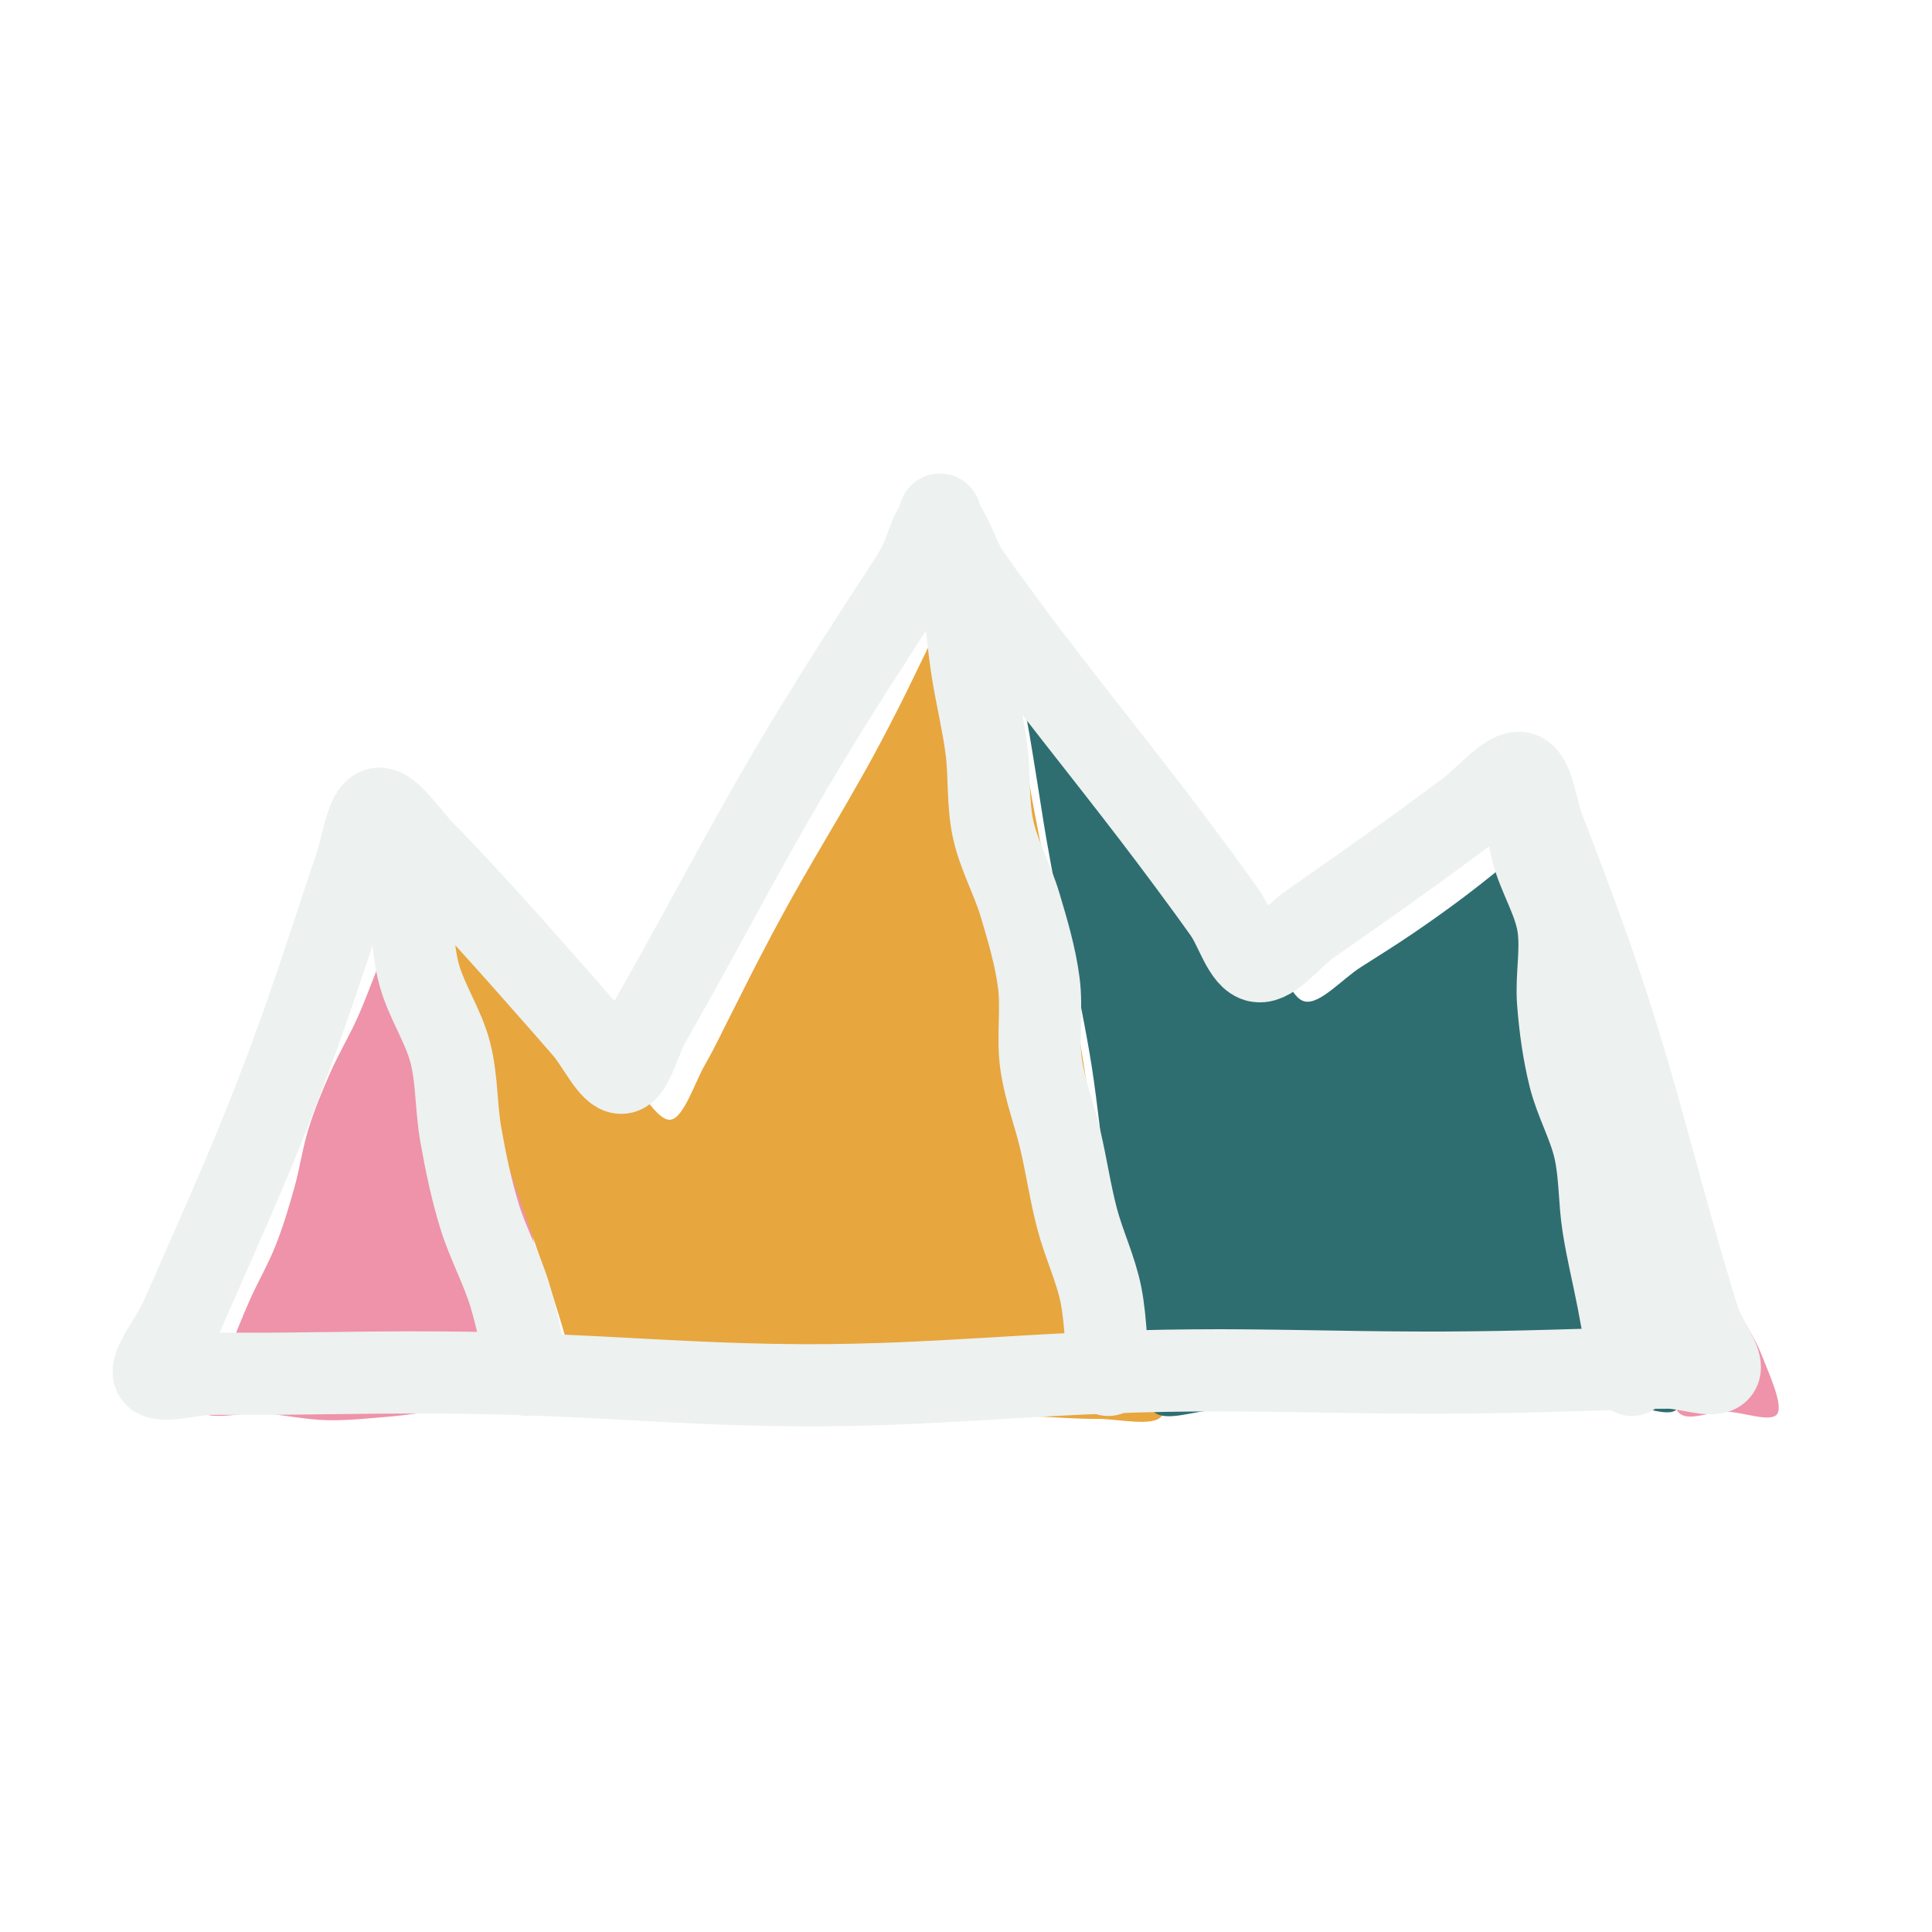
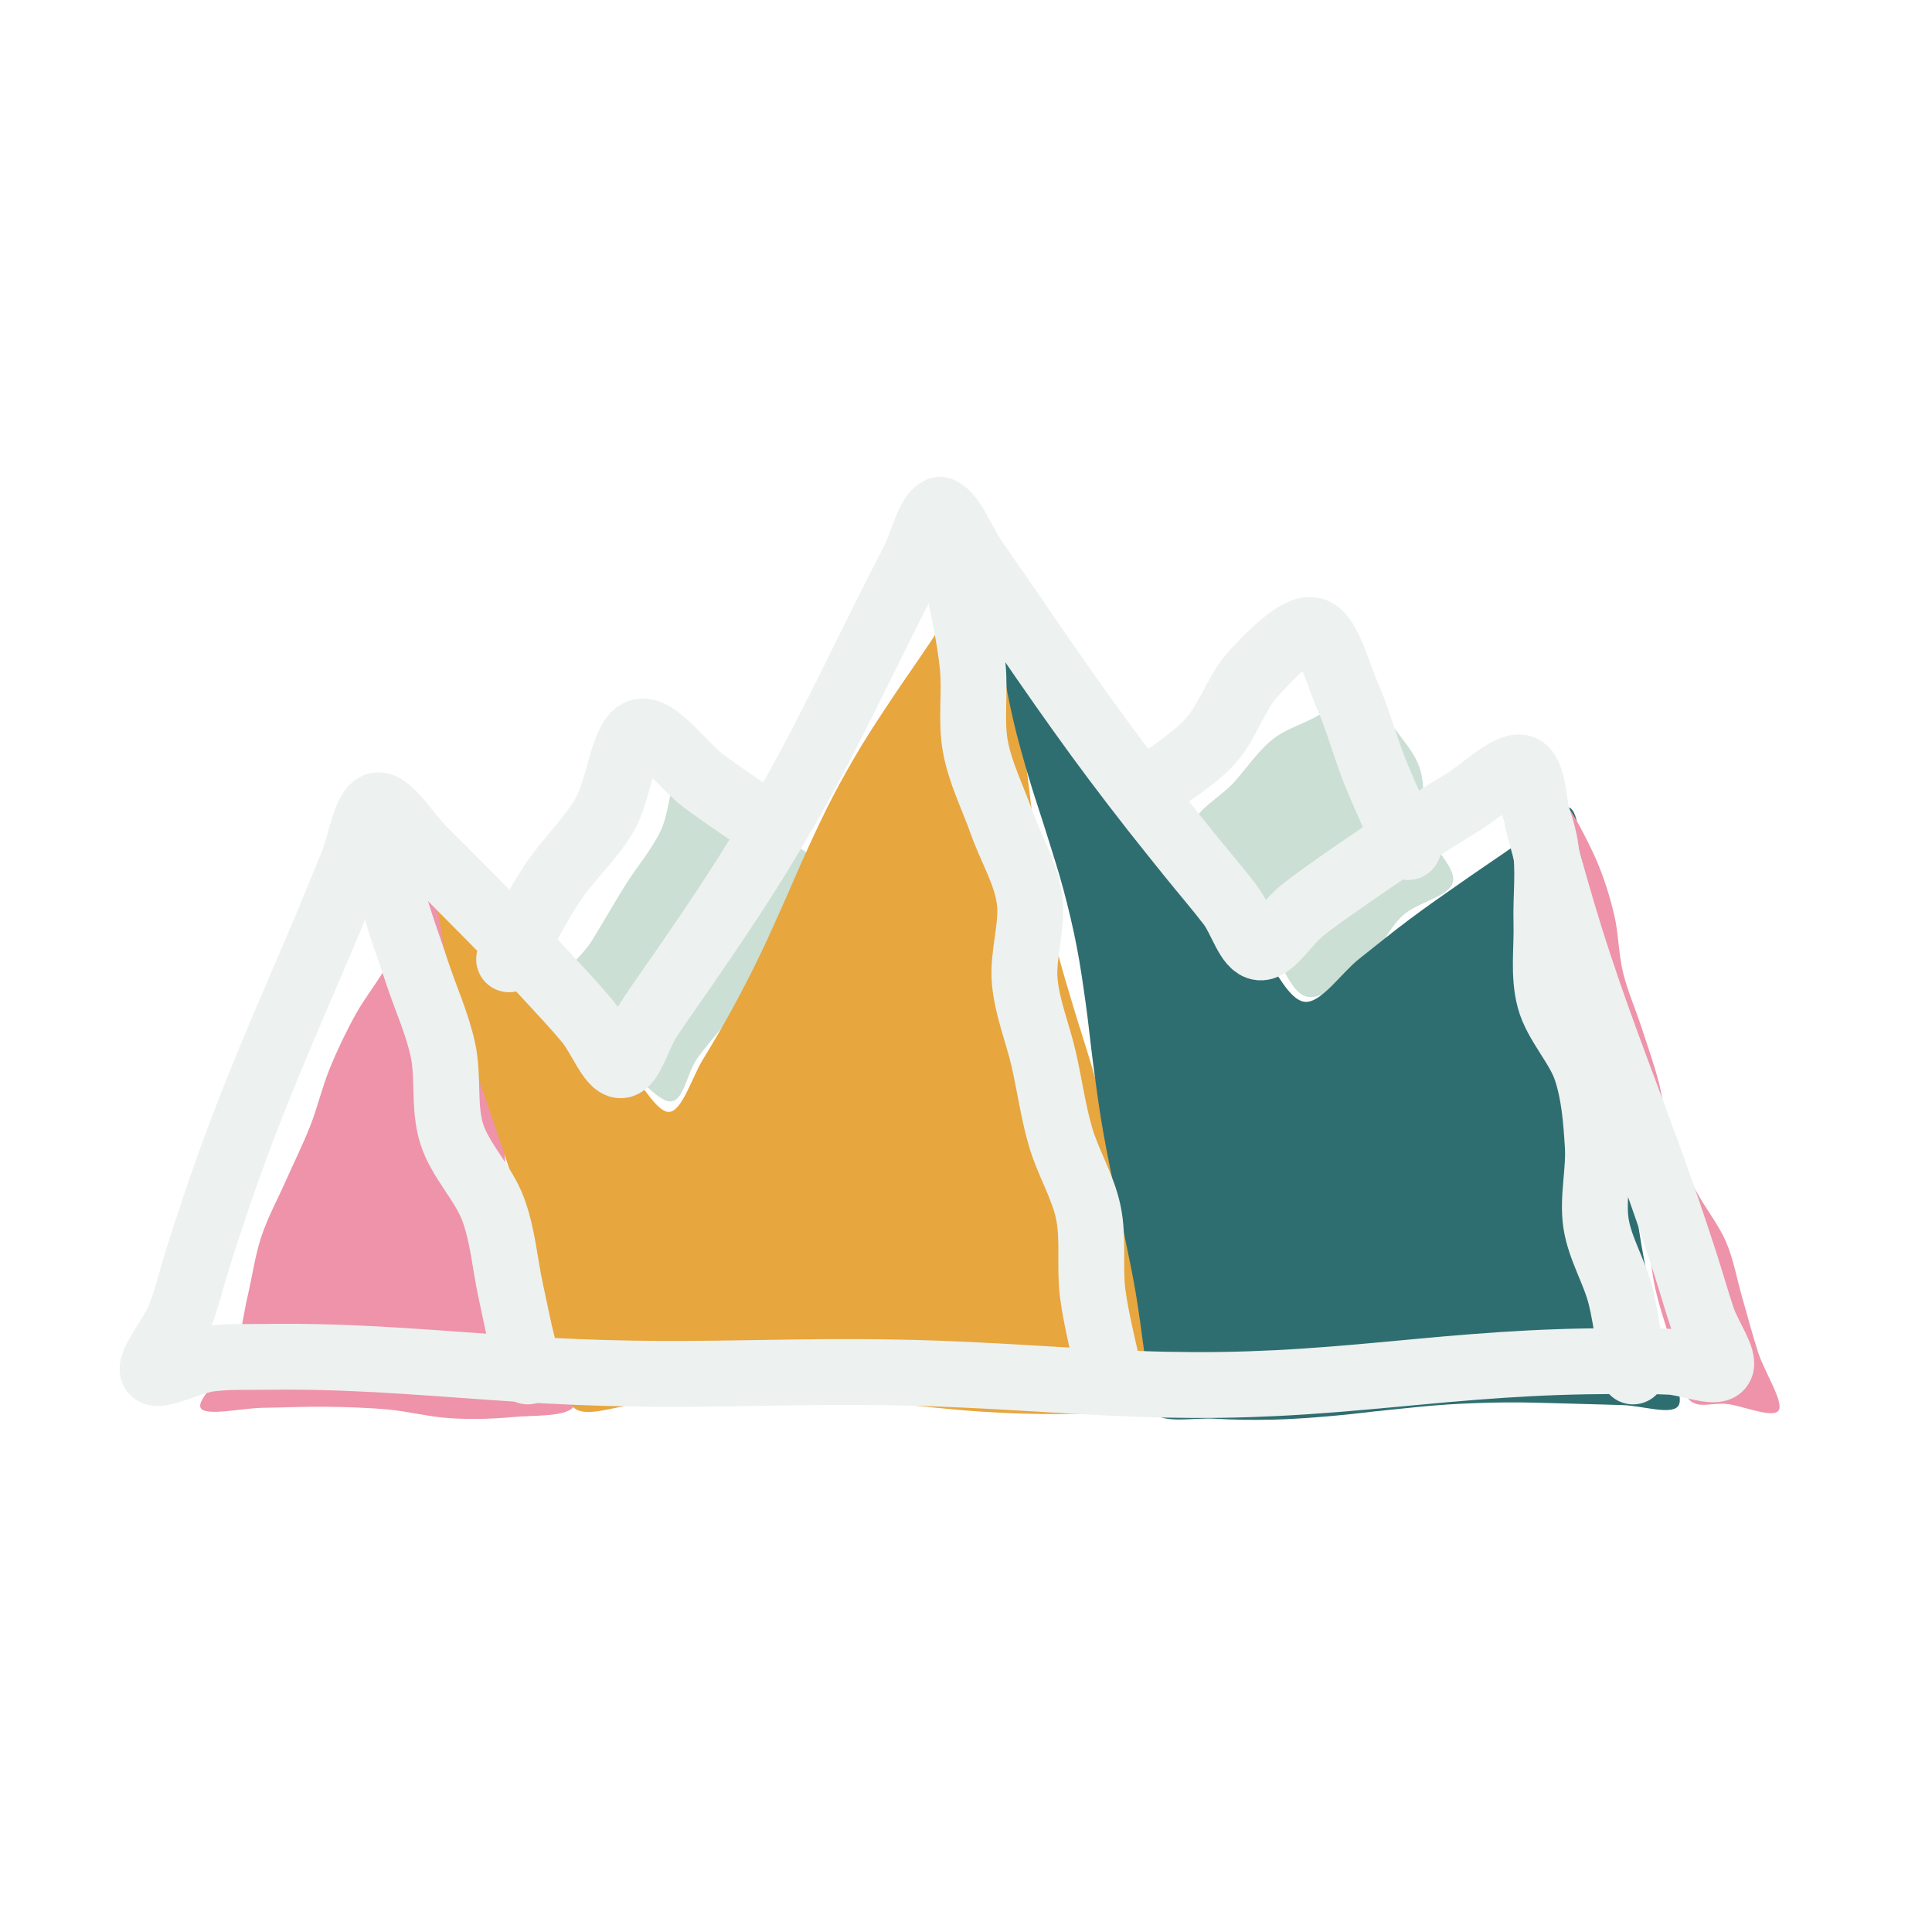
<svg xmlns="http://www.w3.org/2000/svg" viewBox="0 0 64 64" width="64" height="64" role="img" aria-label="Foothills Labs">
-   <g transform="translate(0.16 -0.30) scale(0.121)">
-     <path d="M 40.96 378.88 C 39.23 376.26 45.49 368.81 47.67 363.75 C 49.84 358.68 51.78 353.51 54.03 348.47 C 56.27 343.43 59.08 338.62 61.12 333.49 C 63.16 328.37 64.74 323.06 66.24 317.72 C 67.75 312.39 68.50 306.75 70.15 301.47 C 71.80 296.19 73.91 291.09 76.14 286.04 C 78.36 281.00 81.26 276.21 83.51 271.18 C 85.77 266.14 87.62 260.94 89.68 255.83 C 91.74 250.71 93.75 245.34 95.87 240.48 C 97.99 235.63 101.01 226.59 102.40 226.72 C 103.79 226.85 102.91 236.35 104.18 241.26 C 105.45 246.16 108.11 251.18 110.02 256.15 C 111.93 261.13 114.06 266.04 115.62 271.11 C 117.18 276.18 118.02 281.44 119.37 286.56 C 120.71 291.69 122.12 296.80 123.69 301.86 C 125.26 306.93 127.42 311.84 128.77 316.96 C 130.13 322.08 131.01 327.33 131.81 332.60 C 132.61 337.87 132.63 343.35 133.58 348.58 C 134.53 353.81 135.94 358.99 137.51 363.99 C 139.08 368.99 144.86 376.16 142.99 378.57 C 141.12 380.97 131.92 378.43 126.29 378.42 C 120.67 378.40 114.92 378.14 109.23 378.46 C 103.54 378.78 97.85 379.85 92.16 380.32 C 86.47 380.79 80.78 381.42 75.09 381.28 C 69.40 381.14 63.72 379.87 58.03 379.47 C 52.34 379.07 42.69 381.50 40.96 378.88 Z" fill="#EE93A9" stroke="none" transform="translate(13 10)" />
-     <path d="M 102.40 225.28 C 103.88 224.49 110.82 232.30 114.73 236.08 C 118.64 239.86 122.25 243.93 125.88 247.98 C 129.51 252.02 133.03 256.17 136.50 260.36 C 139.97 264.55 143.32 268.86 146.72 273.12 C 150.11 277.38 153.15 281.60 156.89 285.92 C 160.64 290.24 165.55 299.34 169.18 299.03 C 172.81 298.71 175.85 288.89 178.66 284.01 C 181.47 279.13 183.59 274.50 186.03 269.74 C 188.47 264.97 190.82 260.15 193.29 255.40 C 195.75 250.65 198.25 245.92 200.83 241.23 C 203.41 236.54 206.09 231.91 208.76 227.28 C 211.44 222.64 214.20 218.06 216.87 213.43 C 219.54 208.79 222.22 204.15 224.77 199.45 C 227.33 194.75 229.79 190.00 232.21 185.22 C 234.62 180.44 236.91 175.59 239.27 170.77 C 241.62 165.96 243.48 161.30 246.33 156.33 C 249.19 151.36 253.92 140.56 256.38 140.95 C 258.84 141.34 259.96 153.07 261.08 158.67 C 262.21 164.27 262.48 169.26 263.14 174.57 C 263.80 179.87 264.36 185.20 265.07 190.49 C 265.77 195.79 266.51 201.08 267.38 206.34 C 268.25 211.61 269.26 216.84 270.30 222.07 C 271.34 227.30 272.53 232.51 273.64 237.72 C 274.75 242.94 275.92 248.15 276.97 253.37 C 278.01 258.60 279.00 263.84 279.93 269.10 C 280.85 274.35 281.65 279.63 282.51 284.89 C 283.37 290.16 284.14 295.44 285.07 300.70 C 285.99 305.95 286.95 311.20 288.06 316.41 C 289.18 321.63 290.44 326.82 291.76 331.99 C 293.09 337.17 294.59 342.31 296.01 347.46 C 297.44 352.62 299.03 357.47 300.31 362.92 C 301.59 368.38 306.04 377.19 303.69 380.19 C 301.34 383.19 291.77 380.91 286.21 380.93 C 280.65 380.95 275.63 380.54 270.34 380.31 C 265.05 380.08 259.75 379.75 254.46 379.56 C 249.17 379.36 243.88 379.20 238.59 379.13 C 233.30 379.06 228.01 379.11 222.72 379.16 C 217.43 379.20 212.14 379.35 206.85 379.38 C 201.56 379.42 196.27 379.46 190.98 379.37 C 185.69 379.27 180.39 379.07 175.10 378.82 C 169.81 378.56 164.32 378.09 159.23 377.83 C 154.15 377.58 147.52 379.77 144.59 377.28 C 141.65 374.79 142.86 367.83 141.62 362.89 C 140.38 357.95 138.74 352.69 137.15 347.63 C 135.55 342.57 133.77 337.56 132.05 332.54 C 130.33 327.51 128.51 322.52 126.83 317.48 C 125.15 312.44 123.50 307.40 121.99 302.32 C 120.47 297.24 119.09 292.12 117.74 287.00 C 116.40 281.87 115.19 276.71 113.91 271.57 C 112.63 266.43 111.40 261.27 110.06 256.14 C 108.72 251.02 107.13 245.95 105.86 240.81 C 104.58 235.67 100.92 226.07 102.40 225.28 Z" fill="#E7A63E" stroke="none" transform="translate(13 10)" />
-     <path d="M 256.00 143.36 C 257.29 142.84 263.77 151.53 267.29 155.87 C 270.81 160.21 273.95 164.82 277.11 169.41 C 280.28 174.00 283.26 178.73 286.28 183.42 C 289.31 188.11 292.22 192.89 295.25 197.57 C 298.29 202.25 301.35 206.92 304.50 211.52 C 307.66 216.12 310.93 220.64 314.19 225.16 C 317.45 229.69 320.81 234.15 324.05 238.69 C 327.29 243.23 330.47 247.74 333.62 252.41 C 336.78 257.07 338.87 265.86 342.98 266.66 C 347.09 267.47 353.25 260.41 358.26 257.24 C 363.27 254.07 368.21 250.96 373.06 247.65 C 377.91 244.34 382.69 240.92 387.37 237.37 C 392.05 233.82 396.60 230.08 401.16 226.37 C 405.72 222.65 411.78 214.26 414.71 215.07 C 417.63 215.88 417.49 225.83 418.71 231.25 C 419.93 236.67 421.01 242.13 422.02 247.59 C 423.04 253.05 423.87 258.55 424.80 264.03 C 425.73 269.51 426.58 275.00 427.58 280.47 C 428.58 285.93 429.66 291.39 430.79 296.83 C 431.93 302.27 433.22 307.68 434.40 313.11 C 435.59 318.54 436.85 323.96 437.91 329.41 C 438.97 334.87 439.94 340.34 440.76 345.84 C 441.58 351.34 442.17 357.00 442.83 362.41 C 443.48 367.82 446.93 375.89 444.71 378.30 C 442.49 380.72 434.70 377.17 429.51 376.90 C 424.32 376.63 418.89 376.64 413.58 376.71 C 408.27 376.78 402.96 377.08 397.65 377.32 C 392.34 377.57 387.03 377.95 381.72 378.18 C 376.41 378.41 371.11 378.62 365.80 378.70 C 360.49 378.78 355.18 378.72 349.87 378.68 C 344.56 378.64 339.25 378.47 333.94 378.45 C 328.63 378.43 323.36 378.44 318.01 378.57 C 312.65 378.70 305.22 381.73 301.81 379.21 C 298.39 376.69 298.87 368.69 297.51 363.47 C 296.16 358.26 294.80 353.13 293.66 347.92 C 292.51 342.71 291.50 337.48 290.63 332.21 C 289.77 326.95 289.14 321.64 288.48 316.33 C 287.82 311.03 287.34 305.69 286.69 300.38 C 286.04 295.07 285.39 289.76 284.57 284.49 C 283.74 279.22 282.77 273.98 281.73 268.74 C 280.70 263.51 279.49 258.32 278.37 253.10 C 277.24 247.89 276.05 242.69 275.00 237.46 C 273.95 232.23 272.98 226.98 272.07 221.73 C 271.16 216.47 270.40 211.19 269.54 205.92 C 268.67 200.66 267.88 195.38 266.90 190.14 C 265.91 184.89 264.84 179.67 263.61 174.48 C 262.38 169.28 260.80 164.16 259.53 158.97 C 258.26 153.79 254.71 143.88 256.00 143.36 Z" fill="#2F6E70" stroke="none" transform="translate(13 10)" />
-     <path d="M 414.72 215.04 C 414.68 214.87 417.96 225.03 419.67 229.99 C 421.37 234.96 422.91 239.98 424.96 244.83 C 427.01 249.68 430.00 254.20 431.98 259.07 C 433.97 263.94 435.59 268.93 436.86 274.05 C 438.13 279.16 438.32 284.65 439.58 289.77 C 440.84 294.88 442.72 299.79 444.45 304.75 C 446.17 309.71 448.31 314.52 449.93 319.52 C 451.54 324.52 452.39 329.78 454.14 334.72 C 455.90 339.67 458.17 344.44 460.47 349.20 C 462.76 353.97 465.94 358.25 467.91 363.30 C 469.88 368.35 473.88 376.91 472.27 379.51 C 470.66 382.12 462.75 379.00 458.24 378.94 C 453.73 378.87 447.67 381.90 445.19 379.13 C 442.70 376.36 443.90 367.89 443.31 362.32 C 442.72 356.74 442.76 351.12 441.65 345.67 C 440.54 340.23 438.28 335.00 436.65 329.65 C 435.03 324.30 433.10 319.01 431.90 313.58 C 430.69 308.15 430.44 302.55 429.43 297.08 C 428.43 291.62 427.01 286.23 425.86 280.79 C 424.72 275.35 423.20 269.98 422.54 264.45 C 421.89 258.92 422.38 253.18 421.94 247.61 C 421.50 242.03 421.11 236.46 419.91 231.03 C 418.70 225.60 414.76 215.21 414.72 215.04 Z" fill="#EE93A9" stroke="none" transform="translate(13 10)" />
-     <g fill="none" stroke="#EDF1F0" stroke-width="22.5" stroke-linecap="round" stroke-linejoin="round">
-       <path d="M 40.96 378.88 C 39.57 376.43 45.71 368.90 47.99 363.87 C 50.28 358.85 52.45 353.78 54.67 348.73 C 56.89 343.68 59.13 338.64 61.32 333.57 C 63.51 328.51 65.69 323.44 67.80 318.35 C 69.91 313.25 71.98 308.14 73.97 303.00 C 75.97 297.86 77.90 292.69 79.79 287.50 C 81.67 282.32 83.47 277.10 85.27 271.88 C 87.06 266.66 88.78 261.41 90.53 256.17 C 92.28 250.93 93.82 245.81 95.75 240.44 C 97.69 235.06 98.94 224.67 102.13 223.92 C 105.32 223.16 110.92 231.94 114.92 235.90 C 118.92 239.87 122.45 243.74 126.15 247.72 C 129.85 251.70 133.50 255.73 137.13 259.77 C 140.77 263.81 144.35 267.90 147.95 271.97 C 151.55 276.05 155.23 280.19 158.71 284.23 C 162.20 288.26 165.94 296.43 168.88 296.17 C 171.81 295.92 173.78 287.27 176.33 282.69 C 178.89 278.11 181.60 273.38 184.20 268.70 C 186.80 264.03 189.36 259.33 191.93 254.64 C 194.51 249.94 197.05 245.24 199.64 240.55 C 202.22 235.87 204.80 231.18 207.44 226.53 C 210.08 221.87 212.74 217.23 215.46 212.63 C 218.18 208.02 220.95 203.44 223.76 198.88 C 226.56 194.32 229.42 189.79 232.29 185.27 C 235.17 180.75 238.09 176.25 240.98 171.74 C 243.87 167.23 247.15 162.53 249.66 158.21 C 252.17 153.90 253.76 145.78 256.04 145.85 C 258.33 145.92 260.52 154.25 263.36 158.65 C 266.21 163.05 269.80 167.76 273.10 172.26 C 276.39 176.76 279.75 181.21 283.14 185.65 C 286.52 190.09 289.97 194.48 293.40 198.89 C 296.83 203.29 300.30 207.67 303.73 212.07 C 307.16 216.47 310.60 220.87 313.99 225.31 C 317.38 229.74 320.74 234.19 324.06 238.68 C 327.38 243.16 330.73 247.71 333.91 252.21 C 337.08 256.70 339.26 265.05 343.13 265.62 C 347.00 266.19 352.38 258.98 357.11 255.63 C 361.85 252.28 366.74 248.91 371.54 245.52 C 376.33 242.12 381.12 238.72 385.88 235.28 C 390.64 231.84 395.24 228.39 400.09 224.86 C 404.93 221.33 411.41 213.35 414.94 214.11 C 418.48 214.87 419.29 224.43 421.29 229.44 C 423.28 234.44 425.08 239.24 426.93 244.15 C 428.78 249.07 430.62 253.99 432.39 258.93 C 434.16 263.87 435.88 268.83 437.54 273.81 C 439.19 278.80 440.78 283.80 442.32 288.83 C 443.85 293.85 445.32 298.90 446.76 303.95 C 448.21 309.01 449.59 314.09 450.99 319.16 C 452.39 324.23 453.75 329.31 455.17 334.37 C 456.58 339.44 458.00 344.50 459.48 349.54 C 460.97 354.58 462.45 359.93 464.08 364.62 C 465.71 369.31 470.68 375.62 469.28 377.67 C 467.88 379.72 460.51 376.96 455.68 376.90 C 450.85 376.83 445.44 377.14 440.32 377.27 C 435.20 377.41 430.08 377.59 424.96 377.72 C 419.84 377.86 414.72 378.00 409.60 378.09 C 404.48 378.18 399.36 378.24 394.24 378.26 C 389.12 378.28 384.00 378.25 378.88 378.21 C 373.76 378.17 368.64 378.08 363.52 378.00 C 358.40 377.93 353.28 377.82 348.16 377.76 C 343.04 377.70 337.92 377.63 332.80 377.63 C 327.68 377.64 322.56 377.67 317.44 377.76 C 312.32 377.85 307.20 378.00 302.08 378.20 C 296.96 378.39 291.84 378.65 286.72 378.92 C 281.60 379.19 276.48 379.51 271.36 379.81 C 266.24 380.10 261.12 380.42 256.00 380.68 C 250.88 380.94 245.76 381.20 240.64 381.37 C 235.52 381.54 230.40 381.66 225.28 381.71 C 220.16 381.75 215.04 381.72 209.92 381.63 C 204.80 381.55 199.68 381.37 194.56 381.18 C 189.44 380.98 184.32 380.71 179.20 380.46 C 174.08 380.20 168.96 379.90 163.84 379.65 C 158.72 379.39 153.60 379.13 148.48 378.93 C 143.36 378.73 138.24 378.55 133.12 378.43 C 128.00 378.32 122.88 378.25 117.76 378.22 C 112.64 378.19 107.52 378.22 102.40 378.25 C 97.28 378.29 92.16 378.37 87.04 378.42 C 81.92 378.48 76.80 378.55 71.68 378.58 C 66.56 378.61 61.44 378.54 56.32 378.59 C 51.20 378.64 42.35 381.33 40.96 378.88 Z" />
-       <path d="M 102.40 225.28 C 103.66 228.86 108.11 239.43 109.95 246.77 C 111.79 254.11 111.44 262.04 113.44 269.34 C 115.44 276.64 120.04 283.25 121.94 290.58 C 123.84 297.91 123.52 305.83 124.86 313.30 C 126.19 320.78 127.74 328.20 129.96 335.45 C 132.18 342.69 135.94 349.52 138.17 356.76 C 140.40 364.00 142.50 375.19 143.36 378.88" />
-       <path d="M 256.00 143.36 C 256.97 146.87 260.37 157.33 261.85 164.45 C 263.33 171.57 263.74 178.90 264.88 186.08 C 266.03 193.27 267.77 200.34 268.72 207.56 C 269.66 214.79 269.01 222.33 270.55 229.44 C 272.08 236.55 275.86 243.22 277.94 250.22 C 280.03 257.22 282.11 264.22 283.06 271.45 C 284.02 278.67 282.68 286.34 283.67 293.56 C 284.66 300.78 287.36 307.66 289.01 314.75 C 290.66 321.83 291.70 329.04 293.55 336.09 C 295.40 343.14 298.68 349.90 300.10 357.04 C 301.52 364.17 301.75 375.24 302.08 378.88" />
-       <path d="M 414.72 215.04 C 415.30 218.47 416.44 228.85 418.18 235.59 C 419.93 242.33 424.02 248.63 425.20 255.48 C 426.37 262.32 424.71 269.70 425.23 276.67 C 425.76 283.64 426.70 290.53 428.37 297.28 C 430.04 304.03 433.72 310.41 435.25 317.19 C 436.78 323.97 436.51 331.09 437.58 337.95 C 438.64 344.82 440.33 351.57 441.64 358.39 C 442.95 365.21 444.81 375.47 445.44 378.88" />
+   <g transform="translate(0.11 -0.49) scale(0.1212)">
+     <path d="M 138.24 266.24 C 137.27 261.18 144.69 256.28 147.81 251.24 C 150.94 246.20 153.84 241.03 156.99 236.00 C 160.13 230.97 163.89 226.79 166.69 221.08 C 169.49 215.36 169.58 202.30 173.79 201.73 C 178.00 201.17 185.98 212.89 191.93 217.70 C 197.88 222.50 208.19 226.44 209.48 230.56 C 210.77 234.69 202.03 237.85 199.65 242.43 C 197.28 247.02 197.44 253.31 195.23 258.07 C 193.03 262.83 189.52 266.79 186.42 271.00 C 183.33 275.21 179.53 279.33 176.65 283.34 C 173.77 287.35 172.96 295.37 169.12 295.08 C 165.29 294.78 158.77 286.38 153.62 281.58 C 148.48 276.77 139.21 271.30 138.24 266.24 Z" fill="#CBDFD4" stroke="none" transform="translate(13 10)" />
+     <path d="M 312.32 220.16 C 312.01 215.86 319.58 212.06 323.22 208.02 C 326.87 203.99 329.87 199.31 334.17 195.93 C 338.46 192.54 344.97 191.34 349.00 187.72 C 353.03 184.10 355.73 173.94 358.37 174.22 C 361.01 174.50 362.25 184.52 364.85 189.42 C 367.46 194.32 372.13 198.40 374.01 203.63 C 375.89 208.85 374.62 215.49 376.14 220.77 C 377.67 226.04 384.30 231.34 383.16 235.28 C 382.03 239.22 373.45 240.56 369.34 244.41 C 365.22 248.26 362.88 254.74 358.49 258.40 C 354.10 262.06 347.28 267.64 343.01 266.38 C 338.74 265.12 335.83 256.27 332.85 250.85 C 329.86 245.42 328.51 238.95 325.09 233.83 C 321.67 228.72 312.63 224.46 312.32 220.16 Z" fill="#CBDFD4" stroke="none" transform="translate(13 10)" />
+     <g fill="none" stroke="#EDF1F0" stroke-width="18.0" stroke-linecap="round" stroke-linejoin="round">
+       <path d="M 138.24 266.24 C 140.19 262.80 145.60 252.23 149.94 245.62 C 154.29 239.00 160.30 233.45 164.30 226.54 C 168.29 219.64 169.33 205.64 173.92 204.19 C 178.51 202.74 185.84 213.46 191.84 217.83 C 197.84 222.20 206.91 228.30 209.92 230.40" />
+       <path d="M 312.32 220.16 C 315.20 217.92 324.70 212.06 329.61 206.73 C 334.52 201.40 337.07 193.26 341.79 188.19 C 346.51 183.12 353.65 175.28 357.92 176.31 C 362.19 177.34 364.56 187.88 367.41 194.36 C 370.26 200.85 372.26 208.36 375.02 215.22 C 377.79 222.08 382.50 232.14 384.00 235.52" />
+     </g>
+     <path d="M 40.96 378.88 C 39.60 376.52 47.75 369.72 49.88 364.63 C 52.02 359.55 52.49 353.80 53.76 348.37 C 55.04 342.94 55.78 337.30 57.52 332.05 C 59.25 326.80 61.93 321.94 64.16 316.89 C 66.39 311.84 68.88 306.90 70.89 301.77 C 72.90 296.63 74.14 291.19 76.22 286.08 C 78.30 280.97 80.69 275.99 83.39 271.13 C 86.09 266.27 89.83 261.82 92.40 256.92 C 94.98 252.01 97.19 246.88 98.85 241.68 C 100.52 236.48 101.07 225.88 102.40 225.69 C 103.73 225.51 105.45 235.50 106.83 240.55 C 108.20 245.60 109.06 250.93 110.65 255.98 C 112.25 261.04 114.58 265.90 116.42 270.90 C 118.26 275.89 120.51 280.78 121.68 285.95 C 122.84 291.12 122.86 296.60 123.42 301.94 C 123.97 307.27 123.99 312.75 125.02 317.96 C 126.06 323.17 128.08 328.11 129.64 333.18 C 131.19 338.25 133.02 343.25 134.35 348.38 C 135.68 353.51 136.17 358.95 137.60 363.96 C 139.02 368.98 144.77 375.58 142.88 378.48 C 141.00 381.38 131.90 380.81 126.29 381.35 C 120.68 381.88 114.92 382.02 109.23 381.68 C 103.54 381.34 97.85 379.82 92.16 379.29 C 86.47 378.77 80.78 378.61 75.09 378.54 C 69.40 378.46 63.72 378.76 58.03 378.82 C 52.34 378.87 42.32 381.24 40.96 378.88 Z" fill="#EE93A9" stroke="none" transform="translate(13 10)" />
+     <path d="M 102.40 225.28 C 103.52 224.87 108.71 234.25 112.13 238.49 C 115.55 242.73 119.24 246.73 122.94 250.70 C 126.64 254.68 130.51 258.51 134.34 262.36 C 138.17 266.22 142.11 269.98 145.94 273.84 C 149.76 277.71 153.44 281.53 157.29 285.55 C 161.15 289.56 165.59 298.25 169.06 297.94 C 172.54 297.64 175.30 288.41 178.15 283.72 C 181.01 279.04 183.64 274.53 186.21 269.84 C 188.78 265.14 191.23 260.38 193.57 255.56 C 195.92 250.74 198.07 245.81 200.27 240.91 C 202.47 236.01 204.54 231.03 206.79 226.16 C 209.04 221.28 211.29 216.41 213.77 211.67 C 216.25 206.92 218.89 202.27 221.66 197.69 C 224.43 193.11 227.43 188.66 230.39 184.19 C 233.36 179.73 236.49 175.35 239.47 170.89 C 242.44 166.42 245.52 161.92 248.26 157.42 C 251.01 152.92 254.17 143.60 255.92 143.88 C 257.67 144.16 257.74 153.97 258.76 159.12 C 259.78 164.27 261.03 169.55 262.03 174.78 C 263.04 180.02 263.97 185.27 264.79 190.55 C 265.61 195.82 266.27 201.13 266.97 206.42 C 267.66 211.72 268.22 217.05 268.98 222.33 C 269.74 227.62 270.50 232.90 271.51 238.14 C 272.52 243.38 273.70 248.58 275.02 253.76 C 276.34 258.93 277.92 264.06 279.45 269.19 C 280.98 274.33 282.69 279.43 284.21 284.56 C 285.72 289.70 287.25 294.84 288.54 300.02 C 289.84 305.20 290.98 310.41 292.00 315.64 C 293.02 320.88 293.82 326.16 294.66 331.42 C 295.50 336.69 296.20 341.99 297.05 347.26 C 297.91 352.53 298.81 357.65 299.77 363.03 C 300.74 368.40 305.11 376.62 302.85 379.50 C 300.59 382.39 291.63 380.18 286.21 380.35 C 280.79 380.52 275.63 380.59 270.34 380.51 C 265.05 380.43 259.75 380.22 254.46 379.88 C 249.17 379.55 243.88 378.99 238.59 378.49 C 233.30 377.99 228.01 377.33 222.72 376.88 C 217.43 376.44 212.14 376.00 206.85 375.82 C 201.56 375.64 196.27 375.64 190.98 375.79 C 185.69 375.94 180.39 376.36 175.10 376.73 C 169.81 377.11 164.54 377.68 159.23 378.07 C 153.92 378.45 146.65 381.44 143.24 379.04 C 139.82 376.64 140.15 368.79 138.76 363.66 C 137.36 358.52 136.16 353.38 134.86 348.24 C 133.56 343.10 132.34 337.94 130.96 332.83 C 129.58 327.71 128.12 322.62 126.56 317.55 C 125.00 312.48 123.26 307.46 121.58 302.43 C 119.89 297.39 118.07 292.39 116.44 287.34 C 114.81 282.29 113.19 277.24 111.81 272.13 C 110.43 267.01 109.22 261.85 108.15 256.65 C 107.07 251.45 106.34 246.17 105.38 240.94 C 104.43 235.71 101.28 225.69 102.40 225.28 Z" fill="#E7A63E" stroke="none" transform="translate(13 10)" />
+     <path d="M 256.00 143.36 C 257.46 142.89 262.93 152.12 266.33 156.55 C 269.72 160.98 273.04 165.46 276.37 169.94 C 279.69 174.42 283.08 178.86 286.26 183.44 C 289.44 188.02 292.52 192.67 295.47 197.42 C 298.41 202.17 301.15 207.06 303.94 211.92 C 306.74 216.77 309.37 221.74 312.23 226.55 C 315.09 231.36 317.97 236.15 321.10 240.77 C 324.23 245.39 327.37 249.76 330.99 254.27 C 334.61 258.79 338.39 267.55 342.81 267.87 C 347.23 268.19 352.74 259.94 357.50 256.18 C 362.26 252.41 366.67 248.81 371.38 245.29 C 376.08 241.77 380.91 238.43 385.72 235.06 C 390.53 231.69 395.38 228.46 400.23 225.07 C 405.09 221.67 411.72 213.66 414.84 214.69 C 417.97 215.71 417.59 225.75 418.98 231.20 C 420.36 236.65 421.85 241.97 423.16 247.38 C 424.46 252.79 425.78 258.19 426.80 263.65 C 427.83 269.12 428.65 274.62 429.32 280.14 C 429.98 285.67 430.35 291.26 430.81 296.82 C 431.27 302.39 431.54 307.99 432.08 313.54 C 432.62 319.10 433.21 324.64 434.05 330.14 C 434.88 335.63 435.96 341.08 437.10 346.52 C 438.24 351.96 439.60 357.47 440.88 362.78 C 442.16 368.08 446.66 375.80 444.77 378.35 C 442.87 380.90 434.71 378.20 429.51 378.08 C 424.31 377.95 418.89 377.75 413.58 377.63 C 408.27 377.50 402.96 377.30 397.65 377.35 C 392.34 377.40 387.03 377.58 381.72 377.92 C 376.41 378.26 371.11 378.86 365.80 379.39 C 360.49 379.91 355.18 380.64 349.87 381.08 C 344.56 381.53 339.25 381.95 333.94 382.06 C 328.63 382.18 323.49 382.12 318.01 381.80 C 312.52 381.48 304.23 383.25 301.03 380.15 C 297.83 377.06 299.55 368.68 298.79 363.22 C 298.04 357.76 297.40 352.63 296.50 347.37 C 295.61 342.11 294.50 336.89 293.42 331.67 C 292.35 326.44 291.10 321.25 290.05 316.02 C 288.99 310.80 287.96 305.57 287.09 300.30 C 286.22 295.04 285.54 289.74 284.83 284.44 C 284.13 279.14 283.61 273.81 282.87 268.52 C 282.12 263.23 281.39 257.94 280.37 252.71 C 279.35 247.47 278.12 242.28 276.74 237.12 C 275.36 231.95 273.67 226.85 272.09 221.72 C 270.50 216.60 268.73 211.51 267.22 206.37 C 265.71 201.24 264.25 196.09 263.04 190.89 C 261.83 185.69 260.86 180.45 259.95 175.19 C 259.04 169.94 258.24 164.66 257.58 159.35 C 256.93 154.05 254.54 143.83 256.00 143.36 Z" fill="#2F6E70" stroke="none" transform="translate(13 10)" />
+     <path d="M 414.72 215.04 C 415.29 214.68 420.30 224.23 422.39 229.06 C 424.48 233.89 426.05 238.90 427.27 244.03 C 428.49 249.17 428.46 254.73 429.70 259.85 C 430.94 264.98 433.10 269.79 434.73 274.78 C 436.35 279.77 438.12 284.72 439.46 289.81 C 440.80 294.90 441.08 300.36 442.78 305.32 C 444.49 310.29 447.18 314.91 449.69 319.60 C 452.20 324.29 455.75 328.62 457.84 333.45 C 459.93 338.29 460.79 343.54 462.25 348.59 C 463.72 353.64 464.97 358.58 466.64 363.74 C 468.31 368.89 473.65 377.16 472.25 379.51 C 470.85 381.85 462.32 378.27 458.24 377.79 C 454.16 377.31 450.27 379.19 447.77 376.62 C 445.27 374.04 444.78 367.39 443.24 362.33 C 441.70 357.27 439.75 351.68 438.52 346.26 C 437.30 340.83 437.11 335.21 435.89 329.79 C 434.66 324.37 432.54 319.11 431.17 313.72 C 429.80 308.32 428.18 302.97 427.66 297.41 C 427.13 291.86 428.26 286.00 428.02 280.39 C 427.78 274.78 427.28 269.22 426.22 263.76 C 425.16 258.31 422.87 253.09 421.66 247.66 C 420.45 242.23 420.14 236.64 418.98 231.20 C 417.83 225.76 414.15 215.40 414.72 215.04 Z" fill="#EE93A9" stroke="none" transform="translate(13 10)" />
+     <g fill="none" stroke="#EDF1F0" stroke-width="18.0" stroke-linecap="round" stroke-linejoin="round">
+       <path d="M 40.96 378.88 C 39.61 376.97 46.17 369.08 48.20 363.96 C 50.22 358.83 51.44 353.38 53.12 348.11 C 54.80 342.84 56.49 337.58 58.27 332.35 C 60.05 327.13 61.89 321.92 63.81 316.75 C 65.72 311.58 67.72 306.44 69.77 301.32 C 71.82 296.20 73.95 291.11 76.09 286.03 C 78.22 280.94 80.43 275.88 82.59 270.81 C 84.75 265.73 86.94 260.67 89.07 255.58 C 91.20 250.50 93.17 245.51 95.36 240.28 C 97.54 235.05 98.97 224.86 102.18 224.18 C 105.40 223.49 110.64 232.24 114.64 236.16 C 118.63 240.09 122.32 243.86 126.15 247.72 C 129.98 251.58 133.83 255.42 137.61 259.33 C 141.39 263.23 145.16 267.15 148.84 271.14 C 152.53 275.14 156.42 279.27 159.74 283.28 C 163.06 287.28 166.00 295.29 168.77 295.20 C 171.55 295.10 173.58 287.00 176.37 282.71 C 179.16 278.42 182.47 273.87 185.51 269.44 C 188.54 265.01 191.61 260.60 194.59 256.14 C 197.56 251.68 200.52 247.20 203.38 242.67 C 206.24 238.14 209.03 233.58 211.73 228.96 C 214.43 224.34 217.04 219.67 219.58 214.96 C 222.13 210.26 224.58 205.49 227.01 200.72 C 229.45 195.96 231.81 191.14 234.19 186.34 C 236.58 181.55 238.92 176.73 241.33 171.94 C 243.73 167.15 246.17 162.35 248.62 157.63 C 251.07 152.90 253.19 143.67 256.00 143.58 C 258.82 143.50 262.36 152.56 265.53 157.11 C 268.71 161.66 271.89 166.28 275.05 170.87 C 278.22 175.46 281.35 180.08 284.53 184.66 C 287.71 189.24 290.90 193.82 294.15 198.35 C 297.39 202.89 300.68 207.40 304.03 211.86 C 307.37 216.32 310.78 220.74 314.22 225.14 C 317.67 229.54 321.18 233.88 324.68 238.24 C 328.19 242.59 332.11 247.13 335.25 251.25 C 338.39 255.38 340.19 262.72 343.50 262.99 C 346.81 263.25 350.79 256.23 355.11 252.82 C 359.42 249.41 364.58 245.87 369.40 242.52 C 374.22 239.17 379.10 235.90 384.03 232.69 C 388.96 229.49 393.79 226.41 398.95 223.27 C 404.11 220.14 411.53 212.78 414.99 213.90 C 418.45 215.01 418.24 224.76 419.71 229.98 C 421.18 235.20 422.39 240.16 423.82 245.22 C 425.26 250.28 426.75 255.32 428.32 260.33 C 429.89 265.34 431.55 270.32 433.25 275.29 C 434.96 280.25 436.75 285.19 438.55 290.12 C 440.35 295.05 442.21 299.97 444.04 304.89 C 445.86 309.81 447.71 314.73 449.50 319.67 C 451.29 324.60 453.06 329.55 454.76 334.51 C 456.47 339.48 458.12 344.46 459.74 349.46 C 461.35 354.45 462.85 359.79 464.44 364.49 C 466.03 369.20 470.74 375.71 469.28 377.67 C 467.82 379.63 460.51 376.52 455.68 376.25 C 450.85 375.98 445.44 376.04 440.32 376.05 C 435.20 376.07 430.08 376.15 424.96 376.33 C 419.84 376.50 414.72 376.78 409.60 377.11 C 404.48 377.44 399.36 377.87 394.24 378.30 C 389.12 378.74 384.00 379.25 378.88 379.71 C 373.76 380.17 368.64 380.66 363.52 381.05 C 358.40 381.44 353.28 381.81 348.16 382.06 C 343.04 382.31 337.92 382.49 332.80 382.56 C 327.68 382.64 322.56 382.60 317.44 382.50 C 312.32 382.39 307.20 382.18 302.08 381.94 C 296.96 381.71 291.84 381.39 286.72 381.10 C 281.60 380.81 276.48 380.47 271.36 380.21 C 266.24 379.94 261.12 379.68 256.00 379.49 C 250.88 379.31 245.76 379.17 240.64 379.10 C 235.52 379.03 230.40 379.03 225.28 379.05 C 220.16 379.07 215.04 379.17 209.92 379.24 C 204.80 379.31 199.68 379.42 194.56 379.47 C 189.44 379.52 184.32 379.57 179.20 379.54 C 174.08 379.51 168.96 379.43 163.84 379.28 C 158.72 379.13 153.60 378.91 148.48 378.64 C 143.36 378.37 138.24 378.02 133.12 377.67 C 128.00 377.33 122.88 376.92 117.76 376.57 C 112.64 376.23 107.52 375.86 102.40 375.59 C 97.28 375.33 92.16 375.09 87.04 374.98 C 81.92 374.86 76.80 374.83 71.68 374.90 C 66.56 374.97 61.44 374.74 56.32 375.41 C 51.20 376.07 42.31 380.79 40.96 378.88 Z" />
+       <path d="M 102.40 225.28 C 103.01 229.03 104.32 240.44 106.08 247.80 C 107.84 255.17 110.63 262.26 112.97 269.47 C 115.32 276.68 118.57 283.64 120.16 291.05 C 121.76 298.46 120.27 306.69 122.55 313.92 C 124.82 321.15 131.15 327.30 133.83 334.42 C 136.51 341.54 137.05 349.23 138.64 356.64 C 140.23 364.05 142.57 375.17 143.36 378.88" />
+       <path d="M 256.00 143.36 C 256.86 146.90 259.70 157.46 261.19 164.58 C 262.68 171.69 264.19 178.81 264.94 186.07 C 265.69 193.33 264.37 201.00 265.70 208.15 C 267.02 215.30 270.44 222.05 272.90 228.97 C 275.36 235.90 279.41 242.52 280.45 249.73 C 281.50 256.93 278.52 264.93 279.17 272.21 C 279.81 279.49 282.70 286.34 284.33 293.43 C 285.96 300.52 286.91 307.75 288.95 314.76 C 290.99 321.77 295.11 328.37 296.57 335.50 C 298.04 342.62 296.83 350.27 297.74 357.50 C 298.66 364.73 301.36 375.32 302.08 378.88" />
+       <path d="M 414.72 215.04 C 415.83 218.36 420.23 228.14 421.40 234.99 C 422.57 241.83 421.56 249.09 421.76 256.12 C 421.97 263.15 420.82 270.43 422.63 277.16 C 424.44 283.88 430.44 289.83 432.64 296.48 C 434.83 303.14 435.35 310.11 435.79 317.09 C 436.24 324.07 434.27 331.51 435.31 338.38 C 436.35 345.25 440.36 351.57 442.05 358.32 C 443.74 365.07 444.87 375.45 445.44 378.88" />
+       <path d="M 138.24 266.24 C 140.19 262.80 145.53 252.20 149.92 245.60 C 154.30 239.01 160.54 233.60 164.54 226.68 C 168.54 219.77 169.36 205.60 173.91 204.12 C 178.45 202.65 185.82 213.47 191.82 217.85 C 197.82 222.23 206.90 228.31 209.92 230.40" />
+       <path d="M 312.32 220.16 C 315.24 217.96 324.94 212.30 329.82 206.94 C 334.71 201.59 336.98 193.12 341.65 188.05 C 346.33 182.99 353.57 175.51 357.87 176.56 C 362.17 177.61 364.61 187.89 367.46 194.34 C 370.31 200.79 372.22 208.38 374.98 215.24 C 377.73 222.11 382.50 232.14 384.00 235.52" />
    </g>
  </g>
</svg>
